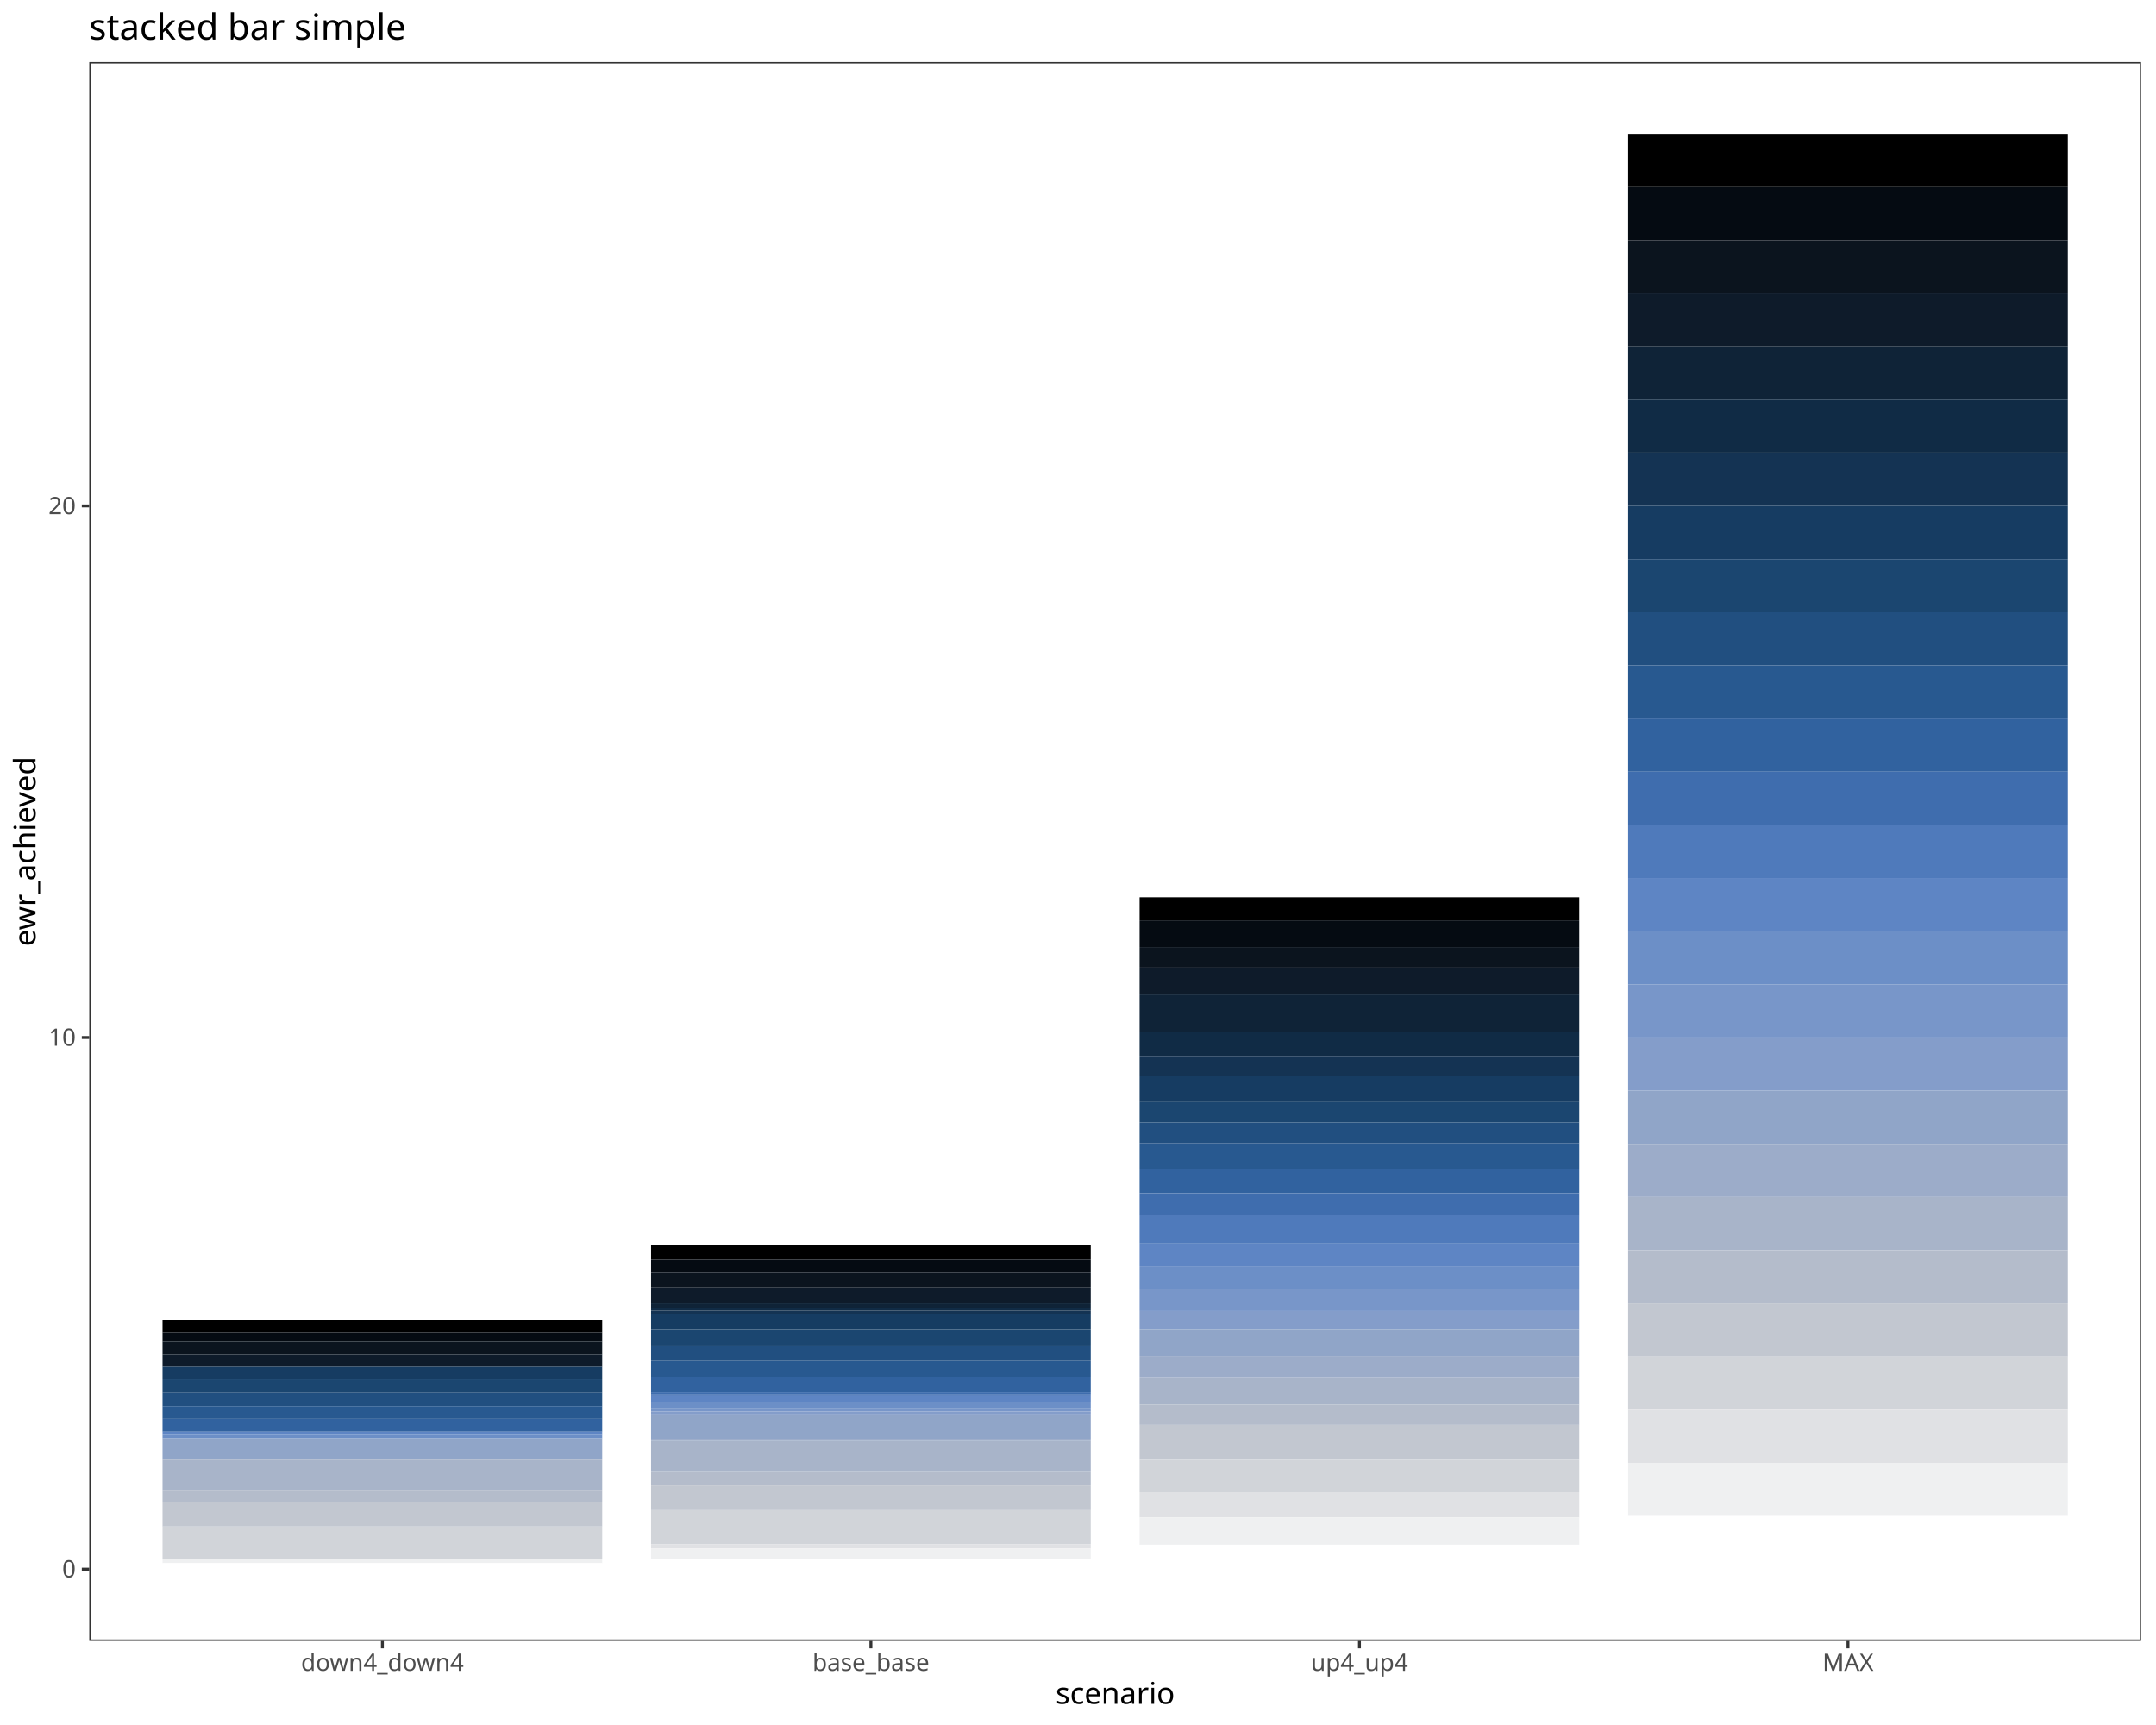
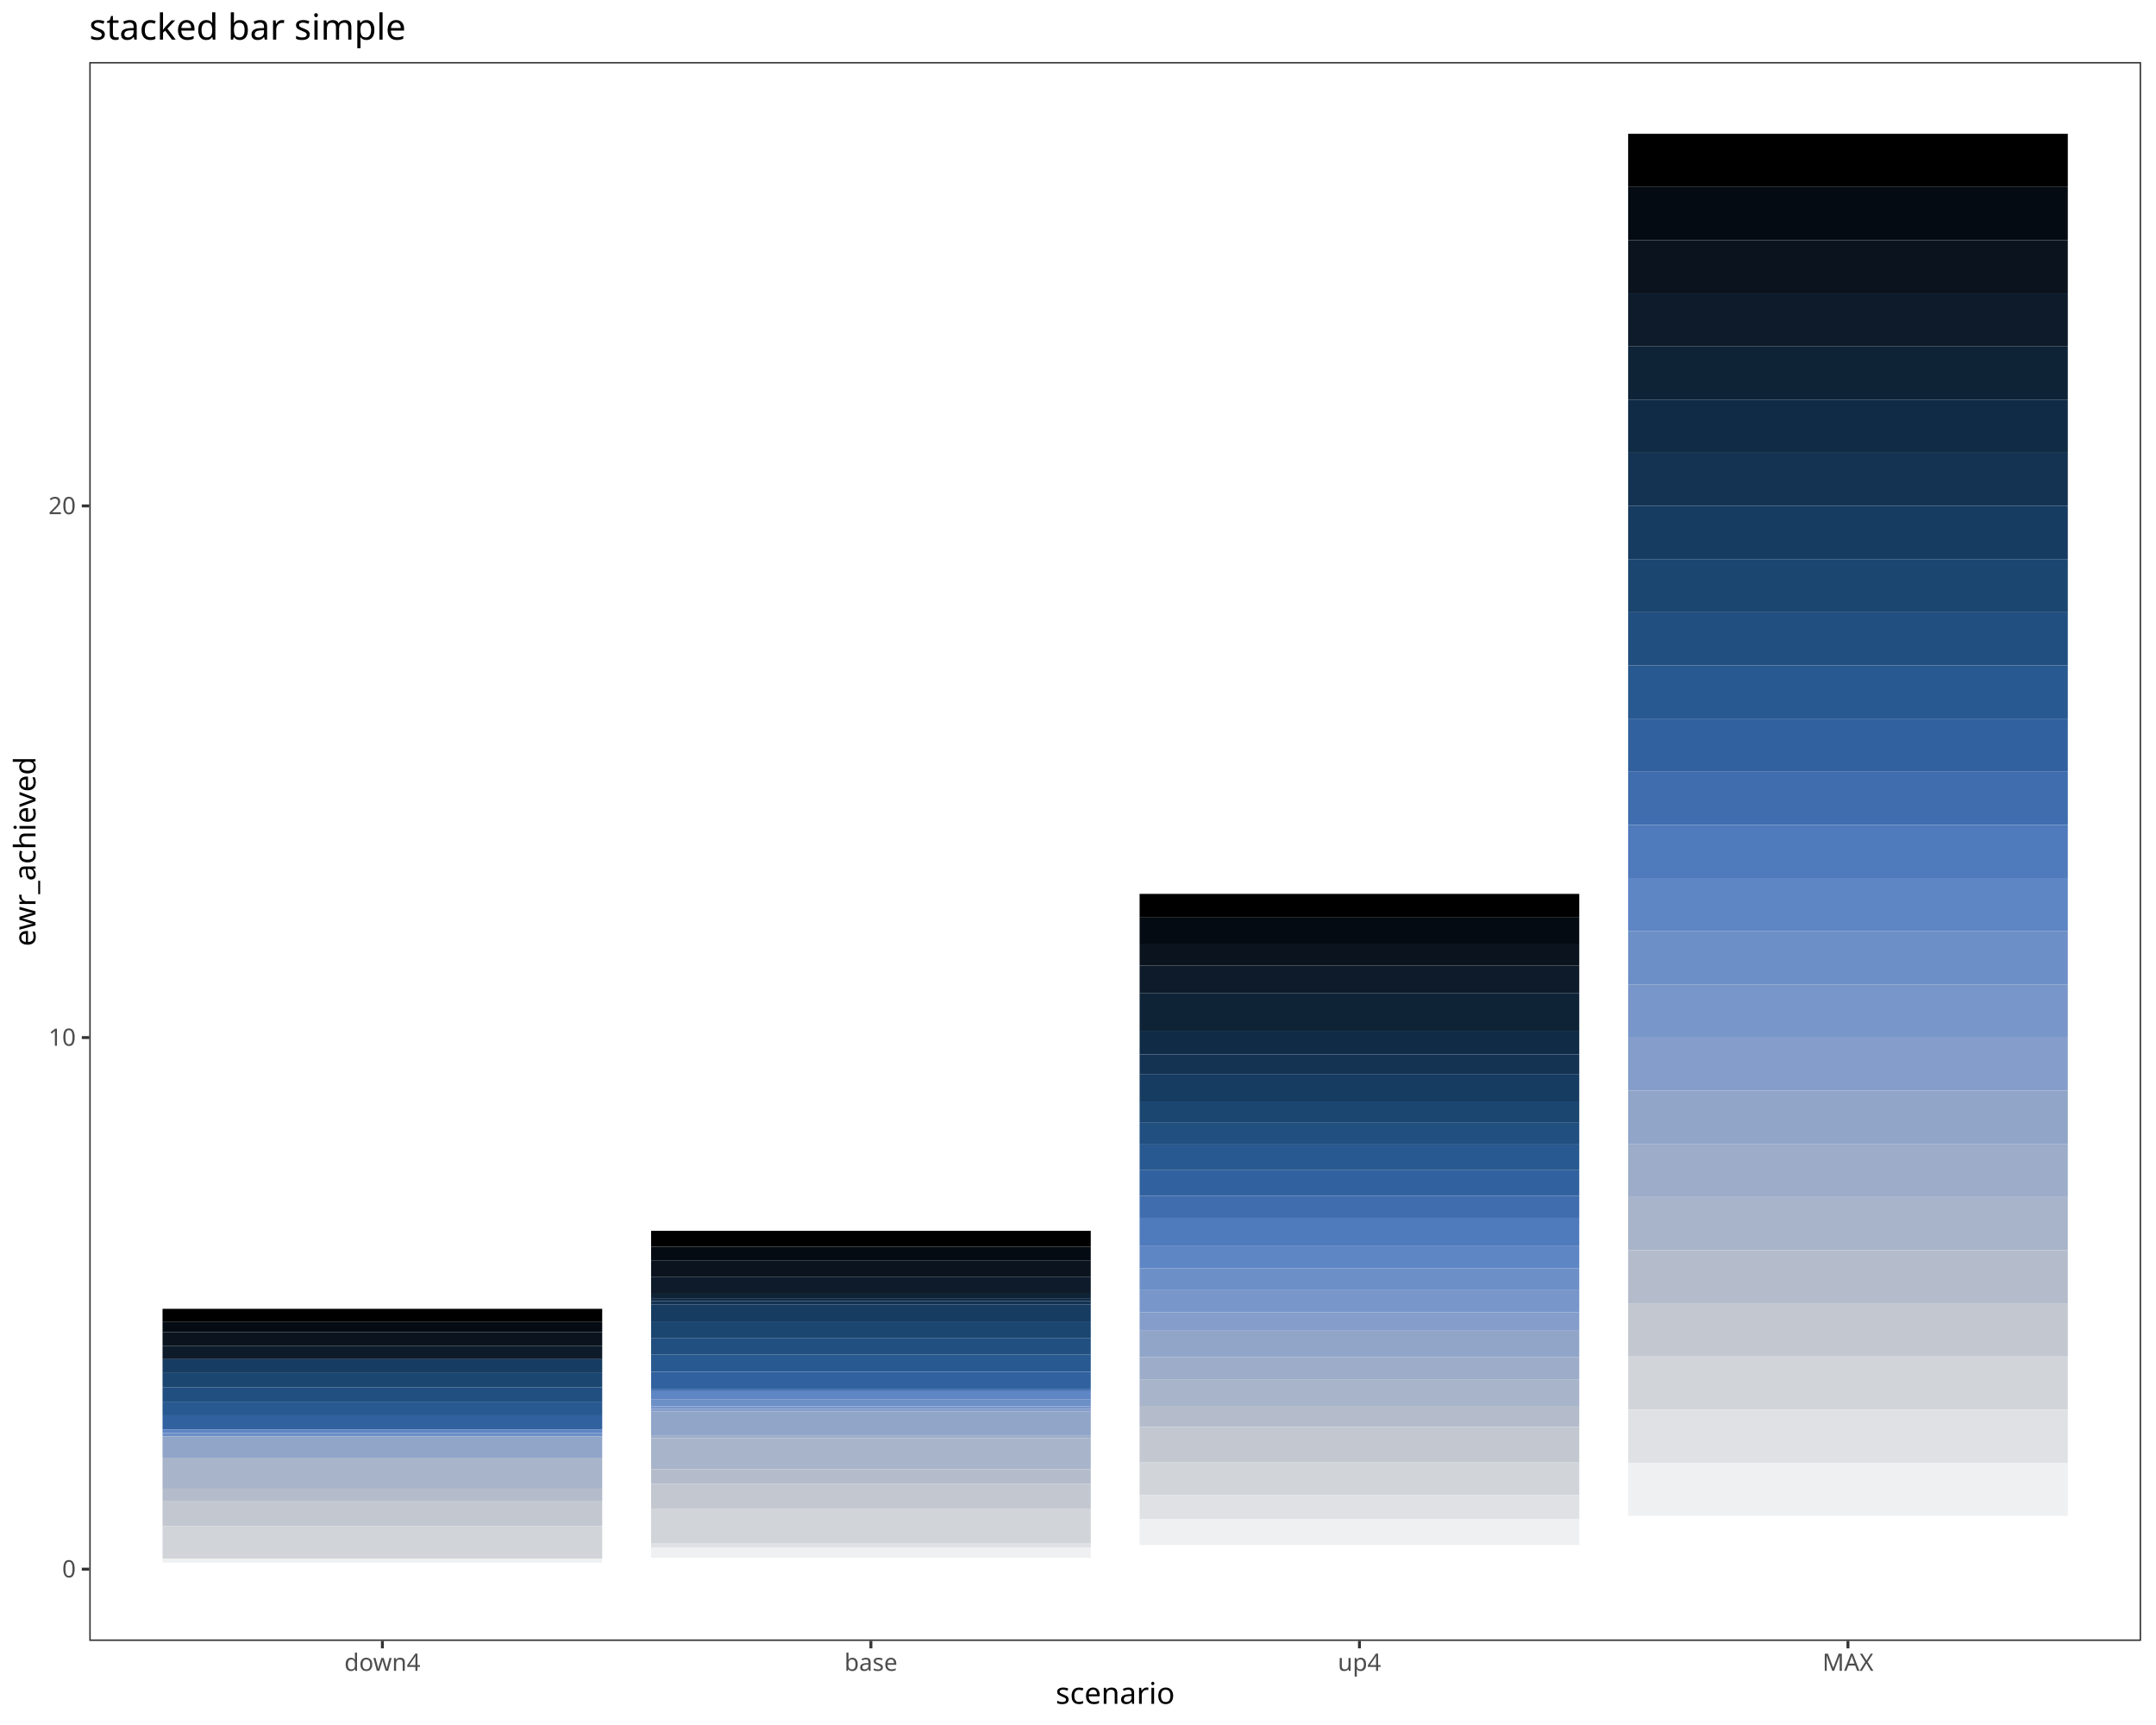
<svg xmlns="http://www.w3.org/2000/svg" class="svglite" data-engine-version="2.0" width="720.00pt" height="576.00pt" viewBox="0 0 720.00 576.00">
  <defs>
    <style type="text/css">
    .svglite line, .svglite polyline, .svglite polygon, .svglite path, .svglite rect, .svglite circle {
      fill: none;
      stroke: #000000;
      stroke-linecap: round;
      stroke-linejoin: round;
      stroke-miterlimit: 10.00;
    }
  </style>
  </defs>
  <rect width="100%" height="100%" style="stroke: none; fill: #FFFFFF;" />
  <defs>
    <clipPath id="cpMC4wMHw3MjAuMDB8MC4wMHw1NzYuMDA=">
      <rect x="0.00" y="0.00" width="720.00" height="576.00" />
    </clipPath>
  </defs>
  <g clip-path="url(#cpMC4wMHw3MjAuMDB8MC4wMHw1NzYuMDA=)">
-     <rect x="0" y="0.00" width="720.00" height="576.00" style="stroke-width: 0.97; stroke: #FFFFFF; fill: #FFFFFF;" />
+     <rect x="0.00" y="0.00" width="720.00" height="576.00" style="stroke-width: 0.97; stroke: #FFFFFF; fill: #FFFFFF;" />
  </g>
  <defs>
    <clipPath id="cpMjkuODF8NzE1LjAyfDIwLjcxfDU0Ny45Mg==">
      <rect x="29.81" y="20.71" width="685.21" height="527.21" />
    </clipPath>
  </defs>
  <g clip-path="url(#cpMjkuODF8NzE1LjAyfDIwLjcxfDU0Ny45Mg==)">
    <rect x="29.81" y="20.71" width="685.21" height="527.21" style="stroke-width: 0.97; stroke: none; fill: #FFFFFF;" />
    <rect x="543.72" y="44.68" width="146.83" height="17.75" style="stroke-width: 1.07; stroke: none; stroke-linecap: butt; stroke-linejoin: miter; fill: #000000;" />
    <rect x="543.72" y="62.43" width="146.83" height="17.75" style="stroke-width: 1.07; stroke: none; stroke-linecap: butt; stroke-linejoin: miter; fill: #050B12;" />
    <rect x="543.72" y="80.18" width="146.83" height="17.75" style="stroke-width: 1.07; stroke: none; stroke-linecap: butt; stroke-linejoin: miter; fill: #0B141E;" />
    <rect x="543.72" y="97.93" width="146.83" height="17.75" style="stroke-width: 1.07; stroke: none; stroke-linecap: butt; stroke-linejoin: miter; fill: #0E1B2A;" />
    <rect x="543.72" y="115.68" width="146.83" height="17.75" style="stroke-width: 1.07; stroke: none; stroke-linecap: butt; stroke-linejoin: miter; fill: #0F2337;" />
    <rect x="543.72" y="133.43" width="146.83" height="17.75" style="stroke-width: 1.07; stroke: none; stroke-linecap: butt; stroke-linejoin: miter; fill: #102B45;" />
    <rect x="543.72" y="151.18" width="146.83" height="17.75" style="stroke-width: 1.07; stroke: none; stroke-linecap: butt; stroke-linejoin: miter; fill: #143353;" />
    <rect x="543.72" y="168.93" width="146.83" height="17.75" style="stroke-width: 1.07; stroke: none; stroke-linecap: butt; stroke-linejoin: miter; fill: #163C62;" />
    <rect x="543.72" y="186.69" width="146.83" height="17.75" style="stroke-width: 1.07; stroke: none; stroke-linecap: butt; stroke-linejoin: miter; fill: #1B4670;" />
    <rect x="543.72" y="204.44" width="146.83" height="17.75" style="stroke-width: 1.07; stroke: none; stroke-linecap: butt; stroke-linejoin: miter; fill: #214F80;" />
    <rect x="543.72" y="222.19" width="146.83" height="17.75" style="stroke-width: 1.07; stroke: none; stroke-linecap: butt; stroke-linejoin: miter; fill: #285990;" />
    <rect x="543.72" y="239.94" width="146.83" height="17.75" style="stroke-width: 1.07; stroke: none; stroke-linecap: butt; stroke-linejoin: miter; fill: #31629F;" />
    <rect x="543.72" y="257.69" width="146.83" height="17.75" style="stroke-width: 1.07; stroke: none; stroke-linecap: butt; stroke-linejoin: miter; fill: #3F6DAE;" />
    <rect x="543.72" y="275.44" width="146.83" height="17.75" style="stroke-width: 1.07; stroke: none; stroke-linecap: butt; stroke-linejoin: miter; fill: #4F7ABB;" />
    <rect x="543.72" y="293.19" width="146.83" height="17.75" style="stroke-width: 1.07; stroke: none; stroke-linecap: butt; stroke-linejoin: miter; fill: #5E85C4;" />
    <rect x="543.72" y="310.94" width="146.83" height="17.75" style="stroke-width: 1.07; stroke: none; stroke-linecap: butt; stroke-linejoin: miter; fill: #6C8FC7;" />
    <rect x="543.72" y="328.69" width="146.83" height="17.75" style="stroke-width: 1.07; stroke: none; stroke-linecap: butt; stroke-linejoin: miter; fill: #7896C9;" />
    <rect x="543.72" y="346.45" width="146.83" height="17.75" style="stroke-width: 1.07; stroke: none; stroke-linecap: butt; stroke-linejoin: miter; fill: #849DCA;" />
    <rect x="543.72" y="364.20" width="146.83" height="17.75" style="stroke-width: 1.07; stroke: none; stroke-linecap: butt; stroke-linejoin: miter; fill: #90A5C8;" />
    <rect x="543.72" y="381.95" width="146.83" height="17.75" style="stroke-width: 1.07; stroke: none; stroke-linecap: butt; stroke-linejoin: miter; fill: #9CACC9;" />
    <rect x="543.72" y="399.70" width="146.83" height="17.75" style="stroke-width: 1.07; stroke: none; stroke-linecap: butt; stroke-linejoin: miter; fill: #A8B4C9;" />
    <rect x="543.72" y="417.45" width="146.83" height="17.75" style="stroke-width: 1.07; stroke: none; stroke-linecap: butt; stroke-linejoin: miter; fill: #B4BCCB;" />
    <rect x="543.72" y="435.20" width="146.83" height="17.75" style="stroke-width: 1.07; stroke: none; stroke-linecap: butt; stroke-linejoin: miter; fill: #C2C7D0;" />
    <rect x="543.72" y="452.95" width="146.83" height="17.75" style="stroke-width: 1.07; stroke: none; stroke-linecap: butt; stroke-linejoin: miter; fill: #D1D4D9;" />
    <rect x="543.72" y="470.70" width="146.83" height="17.75" style="stroke-width: 1.07; stroke: none; stroke-linecap: butt; stroke-linejoin: miter; fill: #E0E1E4;" />
    <rect x="543.72" y="488.45" width="146.83" height="17.75" style="stroke-width: 1.07; stroke: none; stroke-linecap: butt; stroke-linejoin: miter; fill: #EFF0F1;" />
    <rect x="543.72" y="506.21" width="146.83" height="17.75" style="stroke-width: 1.07; stroke: none; stroke-linecap: butt; stroke-linejoin: miter; fill: #FFFFFF;" />
-     <rect x="217.43" y="415.64" width="146.83" height="4.96" style="stroke-width: 1.07; stroke: none; stroke-linecap: butt; stroke-linejoin: miter; fill: #000000;" />
-     <rect x="217.43" y="420.60" width="146.83" height="4.31" style="stroke-width: 1.07; stroke: none; stroke-linecap: butt; stroke-linejoin: miter; fill: #050B12;" />
-     <rect x="217.43" y="424.91" width="146.83" height="4.99" style="stroke-width: 1.07; stroke: none; stroke-linecap: butt; stroke-linejoin: miter; fill: #0B141E;" />
-     <rect x="217.43" y="429.90" width="146.83" height="5.28" style="stroke-width: 1.07; stroke: none; stroke-linecap: butt; stroke-linejoin: miter; fill: #0E1B2A;" />
-     <rect x="217.43" y="435.18" width="146.83" height="1.49" style="stroke-width: 1.07; stroke: none; stroke-linecap: butt; stroke-linejoin: miter; fill: #0F2337;" />
-     <rect x="217.43" y="436.66" width="146.83" height="0.99" style="stroke-width: 1.07; stroke: none; stroke-linecap: butt; stroke-linejoin: miter; fill: #102B45;" />
-     <rect x="217.43" y="437.65" width="146.83" height="1.18" style="stroke-width: 1.07; stroke: none; stroke-linecap: butt; stroke-linejoin: miter; fill: #143353;" />
-     <rect x="217.43" y="438.84" width="146.83" height="5.12" style="stroke-width: 1.07; stroke: none; stroke-linecap: butt; stroke-linejoin: miter; fill: #163C62;" />
-     <rect x="217.43" y="443.96" width="146.83" height="5.31" style="stroke-width: 1.07; stroke: none; stroke-linecap: butt; stroke-linejoin: miter; fill: #1B4670;" />
-     <rect x="217.43" y="449.27" width="146.83" height="5.10" style="stroke-width: 1.07; stroke: none; stroke-linecap: butt; stroke-linejoin: miter; fill: #214F80;" />
-     <rect x="217.43" y="454.37" width="146.83" height="5.31" style="stroke-width: 1.07; stroke: none; stroke-linecap: butt; stroke-linejoin: miter; fill: #285990;" />
-     <rect x="217.43" y="459.68" width="146.83" height="5.18" style="stroke-width: 1.07; stroke: none; stroke-linecap: butt; stroke-linejoin: miter; fill: #31629F;" />
-     <rect x="217.43" y="464.86" width="146.83" height="0.78" style="stroke-width: 1.07; stroke: none; stroke-linecap: butt; stroke-linejoin: miter; fill: #3F6DAE;" />
-     <rect x="217.43" y="465.63" width="146.83" height="0.33" style="stroke-width: 1.07; stroke: none; stroke-linecap: butt; stroke-linejoin: miter; fill: #4F7ABB;" />
-     <rect x="217.43" y="465.97" width="146.83" height="2.28" style="stroke-width: 1.07; stroke: none; stroke-linecap: butt; stroke-linejoin: miter; fill: #5E85C4;" />
-     <rect x="217.43" y="468.25" width="146.83" height="2.28" style="stroke-width: 1.07; stroke: none; stroke-linecap: butt; stroke-linejoin: miter; fill: #6C8FC7;" />
-     <rect x="217.43" y="470.53" width="146.83" height="0.78" style="stroke-width: 1.07; stroke: none; stroke-linecap: butt; stroke-linejoin: miter; fill: #7896C9;" />
-     <rect x="217.43" y="471.30" width="146.83" height="0.98" style="stroke-width: 1.07; stroke: none; stroke-linecap: butt; stroke-linejoin: miter; fill: #849DCA;" />
-     <rect x="217.43" y="472.28" width="146.83" height="8.11" style="stroke-width: 1.07; stroke: none; stroke-linecap: butt; stroke-linejoin: miter; fill: #90A5C8;" />
-     <rect x="217.43" y="480.39" width="146.83" height="0.78" style="stroke-width: 1.07; stroke: none; stroke-linecap: butt; stroke-linejoin: miter; fill: #9CACC9;" />
-     <rect x="217.43" y="481.17" width="146.83" height="10.35" style="stroke-width: 1.07; stroke: none; stroke-linecap: butt; stroke-linejoin: miter; fill: #A8B4C9;" />
-     <rect x="217.43" y="491.52" width="146.83" height="4.45" style="stroke-width: 1.07; stroke: none; stroke-linecap: butt; stroke-linejoin: miter; fill: #B4BCCB;" />
-     <rect x="217.43" y="495.97" width="146.83" height="8.28" style="stroke-width: 1.07; stroke: none; stroke-linecap: butt; stroke-linejoin: miter; fill: #C2C7D0;" />
-     <rect x="217.43" y="504.24" width="146.83" height="11.34" style="stroke-width: 1.07; stroke: none; stroke-linecap: butt; stroke-linejoin: miter; fill: #D1D4D9;" />
-     <rect x="217.43" y="515.58" width="146.83" height="1.50" style="stroke-width: 1.07; stroke: none; stroke-linecap: butt; stroke-linejoin: miter; fill: #E0E1E4;" />
-     <rect x="217.43" y="517.08" width="146.83" height="3.39" style="stroke-width: 1.07; stroke: none; stroke-linecap: butt; stroke-linejoin: miter; fill: #EFF0F1;" />
-     <rect x="217.43" y="520.47" width="146.83" height="3.48" style="stroke-width: 1.07; stroke: none; stroke-linecap: butt; stroke-linejoin: miter; fill: #FFFFFF;" />
-     <rect x="54.28" y="440.84" width="146.83" height="3.98" style="stroke-width: 1.07; stroke: none; stroke-linecap: butt; stroke-linejoin: miter; fill: #000000;" />
-     <rect x="54.28" y="444.82" width="146.83" height="3.14" style="stroke-width: 1.07; stroke: none; stroke-linecap: butt; stroke-linejoin: miter; fill: #050B12;" />
-     <rect x="54.28" y="447.96" width="146.83" height="4.33" style="stroke-width: 1.07; stroke: none; stroke-linecap: butt; stroke-linejoin: miter; fill: #0B141E;" />
-     <rect x="54.28" y="452.29" width="146.83" height="4.07" style="stroke-width: 1.07; stroke: none; stroke-linecap: butt; stroke-linejoin: miter; fill: #0E1B2A;" />
-     <rect x="54.28" y="456.36" width="146.83" height="0.00" style="stroke-width: 1.07; stroke: none; stroke-linecap: butt; stroke-linejoin: miter; fill: #0F2337;" />
-     <rect x="54.28" y="456.36" width="146.83" height="0.00" style="stroke-width: 1.07; stroke: none; stroke-linecap: butt; stroke-linejoin: miter; fill: #102B45;" />
-     <rect x="54.28" y="456.36" width="146.83" height="0.00" style="stroke-width: 1.07; stroke: none; stroke-linecap: butt; stroke-linejoin: miter; fill: #143353;" />
-     <rect x="54.28" y="456.36" width="146.83" height="4.16" style="stroke-width: 1.07; stroke: none; stroke-linecap: butt; stroke-linejoin: miter; fill: #163C62;" />
-     <rect x="54.28" y="460.52" width="146.83" height="4.52" style="stroke-width: 1.07; stroke: none; stroke-linecap: butt; stroke-linejoin: miter; fill: #1B4670;" />
-     <rect x="54.28" y="465.04" width="146.83" height="4.48" style="stroke-width: 1.07; stroke: none; stroke-linecap: butt; stroke-linejoin: miter; fill: #214F80;" />
-     <rect x="54.28" y="469.51" width="146.83" height="4.21" style="stroke-width: 1.07; stroke: none; stroke-linecap: butt; stroke-linejoin: miter; fill: #285990;" />
-     <rect x="54.28" y="473.72" width="146.83" height="4.29" style="stroke-width: 1.07; stroke: none; stroke-linecap: butt; stroke-linejoin: miter; fill: #31629F;" />
-     <rect x="54.28" y="478.01" width="146.83" height="0.00" style="stroke-width: 1.07; stroke: none; stroke-linecap: butt; stroke-linejoin: miter; fill: #3F6DAE;" />
-     <rect x="54.28" y="478.01" width="146.83" height="0.00" style="stroke-width: 1.07; stroke: none; stroke-linecap: butt; stroke-linejoin: miter; fill: #4F7ABB;" />
-     <rect x="54.28" y="478.01" width="146.83" height="1.13" style="stroke-width: 1.07; stroke: none; stroke-linecap: butt; stroke-linejoin: miter; fill: #5E85C4;" />
-     <rect x="54.28" y="479.14" width="146.83" height="1.13" style="stroke-width: 1.07; stroke: none; stroke-linecap: butt; stroke-linejoin: miter; fill: #6C8FC7;" />
-     <rect x="54.28" y="480.27" width="146.83" height="0.00" style="stroke-width: 1.07; stroke: none; stroke-linecap: butt; stroke-linejoin: miter; fill: #7896C9;" />
-     <rect x="54.28" y="480.27" width="146.83" height="0.00" style="stroke-width: 1.07; stroke: none; stroke-linecap: butt; stroke-linejoin: miter; fill: #849DCA;" />
-     <rect x="54.28" y="480.27" width="146.83" height="7.09" style="stroke-width: 1.07; stroke: none; stroke-linecap: butt; stroke-linejoin: miter; fill: #90A5C8;" />
-     <rect x="54.28" y="487.36" width="146.83" height="0.00" style="stroke-width: 1.07; stroke: none; stroke-linecap: butt; stroke-linejoin: miter; fill: #9CACC9;" />
-     <rect x="54.28" y="487.36" width="146.83" height="10.35" style="stroke-width: 1.07; stroke: none; stroke-linecap: butt; stroke-linejoin: miter; fill: #A8B4C9;" />
-     <rect x="54.28" y="497.71" width="146.83" height="3.70" style="stroke-width: 1.07; stroke: none; stroke-linecap: butt; stroke-linejoin: miter; fill: #B4BCCB;" />
-     <rect x="54.28" y="501.42" width="146.83" height="8.28" style="stroke-width: 1.07; stroke: none; stroke-linecap: butt; stroke-linejoin: miter; fill: #C2C7D0;" />
-     <rect x="54.28" y="509.69" width="146.83" height="10.84" style="stroke-width: 1.07; stroke: none; stroke-linecap: butt; stroke-linejoin: miter; fill: #D1D4D9;" />
-     <rect x="54.28" y="520.54" width="146.83" height="0.00" style="stroke-width: 1.07; stroke: none; stroke-linecap: butt; stroke-linejoin: miter; fill: #E0E1E4;" />
-     <rect x="54.28" y="520.54" width="146.83" height="1.43" style="stroke-width: 1.07; stroke: none; stroke-linecap: butt; stroke-linejoin: miter; fill: #EFF0F1;" />
-     <rect x="54.28" y="521.97" width="146.83" height="1.99" style="stroke-width: 1.07; stroke: none; stroke-linecap: butt; stroke-linejoin: miter; fill: #FFFFFF;" />
-     <rect x="380.57" y="299.62" width="146.83" height="7.72" style="stroke-width: 1.07; stroke: none; stroke-linecap: butt; stroke-linejoin: miter; fill: #000000;" />
-     <rect x="380.57" y="307.34" width="146.83" height="8.92" style="stroke-width: 1.07; stroke: none; stroke-linecap: butt; stroke-linejoin: miter; fill: #050B12;" />
-     <rect x="380.57" y="316.25" width="146.83" height="6.86" style="stroke-width: 1.07; stroke: none; stroke-linecap: butt; stroke-linejoin: miter; fill: #0B141E;" />
-     <rect x="380.57" y="323.11" width="146.83" height="8.98" style="stroke-width: 1.07; stroke: none; stroke-linecap: butt; stroke-linejoin: miter; fill: #0E1B2A;" />
-     <rect x="380.57" y="332.09" width="146.83" height="12.59" style="stroke-width: 1.07; stroke: none; stroke-linecap: butt; stroke-linejoin: miter; fill: #0F2337;" />
-     <rect x="380.57" y="344.69" width="146.83" height="7.90" style="stroke-width: 1.07; stroke: none; stroke-linecap: butt; stroke-linejoin: miter; fill: #102B45;" />
-     <rect x="380.57" y="352.59" width="146.83" height="6.71" style="stroke-width: 1.07; stroke: none; stroke-linecap: butt; stroke-linejoin: miter; fill: #143353;" />
-     <rect x="380.57" y="359.30" width="146.83" height="8.71" style="stroke-width: 1.07; stroke: none; stroke-linecap: butt; stroke-linejoin: miter; fill: #163C62;" />
-     <rect x="380.57" y="368.00" width="146.83" height="6.85" style="stroke-width: 1.07; stroke: none; stroke-linecap: butt; stroke-linejoin: miter; fill: #1B4670;" />
-     <rect x="380.57" y="374.85" width="146.83" height="6.94" style="stroke-width: 1.07; stroke: none; stroke-linecap: butt; stroke-linejoin: miter; fill: #214F80;" />
-     <rect x="380.57" y="381.79" width="146.83" height="8.45" style="stroke-width: 1.07; stroke: none; stroke-linecap: butt; stroke-linejoin: miter; fill: #285990;" />
-     <rect x="380.57" y="390.24" width="146.83" height="8.19" style="stroke-width: 1.07; stroke: none; stroke-linecap: butt; stroke-linejoin: miter; fill: #31629F;" />
-     <rect x="380.57" y="398.43" width="146.83" height="7.37" style="stroke-width: 1.07; stroke: none; stroke-linecap: butt; stroke-linejoin: miter; fill: #3F6DAE;" />
-     <rect x="380.57" y="405.79" width="146.83" height="9.45" style="stroke-width: 1.07; stroke: none; stroke-linecap: butt; stroke-linejoin: miter; fill: #4F7ABB;" />
-     <rect x="380.57" y="415.24" width="146.83" height="7.57" style="stroke-width: 1.07; stroke: none; stroke-linecap: butt; stroke-linejoin: miter; fill: #5E85C4;" />
-     <rect x="380.57" y="422.81" width="146.83" height="7.57" style="stroke-width: 1.07; stroke: none; stroke-linecap: butt; stroke-linejoin: miter; fill: #6C8FC7;" />
-     <rect x="380.57" y="430.37" width="146.83" height="7.37" style="stroke-width: 1.07; stroke: none; stroke-linecap: butt; stroke-linejoin: miter; fill: #7896C9;" />
-     <rect x="380.57" y="437.74" width="146.83" height="6.16" style="stroke-width: 1.07; stroke: none; stroke-linecap: butt; stroke-linejoin: miter; fill: #849DCA;" />
-     <rect x="380.57" y="443.90" width="146.83" height="8.86" style="stroke-width: 1.07; stroke: none; stroke-linecap: butt; stroke-linejoin: miter; fill: #90A5C8;" />
-     <rect x="380.57" y="452.76" width="146.83" height="7.37" style="stroke-width: 1.07; stroke: none; stroke-linecap: butt; stroke-linejoin: miter; fill: #9CACC9;" />
-     <rect x="380.57" y="460.13" width="146.83" height="8.88" style="stroke-width: 1.07; stroke: none; stroke-linecap: butt; stroke-linejoin: miter; fill: #A8B4C9;" />
-     <rect x="380.57" y="469.00" width="146.83" height="6.74" style="stroke-width: 1.07; stroke: none; stroke-linecap: butt; stroke-linejoin: miter; fill: #B4BCCB;" />
-     <rect x="380.57" y="475.74" width="146.83" height="11.66" style="stroke-width: 1.07; stroke: none; stroke-linecap: butt; stroke-linejoin: miter; fill: #C2C7D0;" />
-     <rect x="380.57" y="487.40" width="146.83" height="10.84" style="stroke-width: 1.07; stroke: none; stroke-linecap: butt; stroke-linejoin: miter; fill: #D1D4D9;" />
-     <rect x="380.57" y="498.24" width="146.83" height="8.46" style="stroke-width: 1.07; stroke: none; stroke-linecap: butt; stroke-linejoin: miter; fill: #E0E1E4;" />
-     <rect x="380.57" y="506.70" width="146.83" height="9.09" style="stroke-width: 1.07; stroke: none; stroke-linecap: butt; stroke-linejoin: miter; fill: #EFF0F1;" />
-     <rect x="380.57" y="515.79" width="146.83" height="8.17" style="stroke-width: 1.07; stroke: none; stroke-linecap: butt; stroke-linejoin: miter; fill: #FFFFFF;" />
+     <rect x="217.43" y="410.98" width="146.83" height="5.30" style="stroke-width: 1.07; stroke: none; stroke-linecap: butt; stroke-linejoin: miter; fill: #000000;" />
+     <rect x="217.43" y="416.28" width="146.83" height="4.70" style="stroke-width: 1.07; stroke: none; stroke-linecap: butt; stroke-linejoin: miter; fill: #050B12;" />
+     <rect x="217.43" y="420.98" width="146.83" height="5.34" style="stroke-width: 1.07; stroke: none; stroke-linecap: butt; stroke-linejoin: miter; fill: #0B141E;" />
+     <rect x="217.43" y="426.32" width="146.83" height="5.67" style="stroke-width: 1.07; stroke: none; stroke-linecap: butt; stroke-linejoin: miter; fill: #0E1B2A;" />
+     <rect x="217.43" y="431.99" width="146.83" height="1.49" style="stroke-width: 1.07; stroke: none; stroke-linecap: butt; stroke-linejoin: miter; fill: #0F2337;" />
+     <rect x="217.43" y="433.48" width="146.83" height="0.99" style="stroke-width: 1.07; stroke: none; stroke-linecap: butt; stroke-linejoin: miter; fill: #102B45;" />
+     <rect x="217.43" y="434.47" width="146.83" height="1.18" style="stroke-width: 1.07; stroke: none; stroke-linecap: butt; stroke-linejoin: miter; fill: #143353;" />
+     <rect x="217.43" y="435.65" width="146.83" height="5.58" style="stroke-width: 1.07; stroke: none; stroke-linecap: butt; stroke-linejoin: miter; fill: #163C62;" />
+     <rect x="217.43" y="441.23" width="146.83" height="5.67" style="stroke-width: 1.07; stroke: none; stroke-linecap: butt; stroke-linejoin: miter; fill: #1B4670;" />
+     <rect x="217.43" y="446.90" width="146.83" height="5.45" style="stroke-width: 1.07; stroke: none; stroke-linecap: butt; stroke-linejoin: miter; fill: #214F80;" />
+     <rect x="217.43" y="452.35" width="146.83" height="5.69" style="stroke-width: 1.07; stroke: none; stroke-linecap: butt; stroke-linejoin: miter; fill: #285990;" />
+     <rect x="217.43" y="458.05" width="146.83" height="5.66" style="stroke-width: 1.07; stroke: none; stroke-linecap: butt; stroke-linejoin: miter; fill: #31629F;" />
+     <rect x="217.43" y="463.71" width="146.83" height="0.78" style="stroke-width: 1.07; stroke: none; stroke-linecap: butt; stroke-linejoin: miter; fill: #3F6DAE;" />
+     <rect x="217.43" y="464.48" width="146.83" height="0.33" style="stroke-width: 1.07; stroke: none; stroke-linecap: butt; stroke-linejoin: miter; fill: #4F7ABB;" />
+     <rect x="217.43" y="464.82" width="146.83" height="2.39" style="stroke-width: 1.07; stroke: none; stroke-linecap: butt; stroke-linejoin: miter; fill: #5E85C4;" />
+     <rect x="217.43" y="467.20" width="146.83" height="2.39" style="stroke-width: 1.07; stroke: none; stroke-linecap: butt; stroke-linejoin: miter; fill: #6C8FC7;" />
+     <rect x="217.43" y="469.59" width="146.83" height="0.78" style="stroke-width: 1.07; stroke: none; stroke-linecap: butt; stroke-linejoin: miter; fill: #7896C9;" />
+     <rect x="217.43" y="470.37" width="146.83" height="0.98" style="stroke-width: 1.07; stroke: none; stroke-linecap: butt; stroke-linejoin: miter; fill: #849DCA;" />
+     <rect x="217.43" y="471.35" width="146.83" height="8.11" style="stroke-width: 1.07; stroke: none; stroke-linecap: butt; stroke-linejoin: miter; fill: #90A5C8;" />
+     <rect x="217.43" y="479.45" width="146.83" height="0.78" style="stroke-width: 1.07; stroke: none; stroke-linecap: butt; stroke-linejoin: miter; fill: #9CACC9;" />
+     <rect x="217.43" y="480.23" width="146.83" height="10.35" style="stroke-width: 1.07; stroke: none; stroke-linecap: butt; stroke-linejoin: miter; fill: #A8B4C9;" />
+     <rect x="217.43" y="490.58" width="146.83" height="4.89" style="stroke-width: 1.07; stroke: none; stroke-linecap: butt; stroke-linejoin: miter; fill: #B4BCCB;" />
+     <rect x="217.43" y="495.47" width="146.83" height="8.43" style="stroke-width: 1.07; stroke: none; stroke-linecap: butt; stroke-linejoin: miter; fill: #C2C7D0;" />
+     <rect x="217.43" y="503.90" width="146.83" height="11.34" style="stroke-width: 1.07; stroke: none; stroke-linecap: butt; stroke-linejoin: miter; fill: #D1D4D9;" />
+     <rect x="217.43" y="515.24" width="146.83" height="1.57" style="stroke-width: 1.07; stroke: none; stroke-linecap: butt; stroke-linejoin: miter; fill: #E0E1E4;" />
+     <rect x="217.43" y="516.81" width="146.83" height="3.43" style="stroke-width: 1.07; stroke: none; stroke-linecap: butt; stroke-linejoin: miter; fill: #EFF0F1;" />
+     <rect x="217.43" y="520.24" width="146.83" height="3.72" style="stroke-width: 1.07; stroke: none; stroke-linecap: butt; stroke-linejoin: miter; fill: #FFFFFF;" />
+     <rect x="54.28" y="437.03" width="146.83" height="4.25" style="stroke-width: 1.07; stroke: none; stroke-linecap: butt; stroke-linejoin: miter; fill: #000000;" />
+     <rect x="54.28" y="441.28" width="146.83" height="3.50" style="stroke-width: 1.07; stroke: none; stroke-linecap: butt; stroke-linejoin: miter; fill: #050B12;" />
+     <rect x="54.28" y="444.78" width="146.83" height="4.60" style="stroke-width: 1.07; stroke: none; stroke-linecap: butt; stroke-linejoin: miter; fill: #0B141E;" />
+     <rect x="54.28" y="449.38" width="146.83" height="4.45" style="stroke-width: 1.07; stroke: none; stroke-linecap: butt; stroke-linejoin: miter; fill: #0E1B2A;" />
+     <rect x="54.28" y="453.83" width="146.83" height="0.00" style="stroke-width: 1.07; stroke: none; stroke-linecap: butt; stroke-linejoin: miter; fill: #0F2337;" />
+     <rect x="54.28" y="453.83" width="146.83" height="0.00" style="stroke-width: 1.07; stroke: none; stroke-linecap: butt; stroke-linejoin: miter; fill: #102B45;" />
+     <rect x="54.28" y="453.83" width="146.83" height="0.00" style="stroke-width: 1.07; stroke: none; stroke-linecap: butt; stroke-linejoin: miter; fill: #143353;" />
+     <rect x="54.28" y="453.83" width="146.83" height="4.63" style="stroke-width: 1.07; stroke: none; stroke-linecap: butt; stroke-linejoin: miter; fill: #163C62;" />
+     <rect x="54.28" y="458.46" width="146.83" height="4.81" style="stroke-width: 1.07; stroke: none; stroke-linecap: butt; stroke-linejoin: miter; fill: #1B4670;" />
+     <rect x="54.28" y="463.27" width="146.83" height="4.76" style="stroke-width: 1.07; stroke: none; stroke-linecap: butt; stroke-linejoin: miter; fill: #214F80;" />
+     <rect x="54.28" y="468.03" width="146.83" height="4.57" style="stroke-width: 1.07; stroke: none; stroke-linecap: butt; stroke-linejoin: miter; fill: #285990;" />
+     <rect x="54.28" y="472.59" width="146.83" height="4.78" style="stroke-width: 1.07; stroke: none; stroke-linecap: butt; stroke-linejoin: miter; fill: #31629F;" />
+     <rect x="54.28" y="477.37" width="146.83" height="0.00" style="stroke-width: 1.07; stroke: none; stroke-linecap: butt; stroke-linejoin: miter; fill: #3F6DAE;" />
+     <rect x="54.28" y="477.37" width="146.83" height="0.00" style="stroke-width: 1.07; stroke: none; stroke-linecap: butt; stroke-linejoin: miter; fill: #4F7ABB;" />
+     <rect x="54.28" y="477.37" width="146.83" height="1.13" style="stroke-width: 1.07; stroke: none; stroke-linecap: butt; stroke-linejoin: miter; fill: #5E85C4;" />
+     <rect x="54.28" y="478.50" width="146.83" height="1.13" style="stroke-width: 1.07; stroke: none; stroke-linecap: butt; stroke-linejoin: miter; fill: #6C8FC7;" />
+     <rect x="54.28" y="479.63" width="146.83" height="0.00" style="stroke-width: 1.07; stroke: none; stroke-linecap: butt; stroke-linejoin: miter; fill: #7896C9;" />
+     <rect x="54.28" y="479.63" width="146.83" height="0.00" style="stroke-width: 1.07; stroke: none; stroke-linecap: butt; stroke-linejoin: miter; fill: #849DCA;" />
+     <rect x="54.28" y="479.63" width="146.83" height="7.09" style="stroke-width: 1.07; stroke: none; stroke-linecap: butt; stroke-linejoin: miter; fill: #90A5C8;" />
+     <rect x="54.28" y="486.72" width="146.83" height="0.00" style="stroke-width: 1.07; stroke: none; stroke-linecap: butt; stroke-linejoin: miter; fill: #9CACC9;" />
+     <rect x="54.28" y="486.72" width="146.83" height="10.35" style="stroke-width: 1.07; stroke: none; stroke-linecap: butt; stroke-linejoin: miter; fill: #A8B4C9;" />
+     <rect x="54.28" y="497.08" width="146.83" height="4.06" style="stroke-width: 1.07; stroke: none; stroke-linecap: butt; stroke-linejoin: miter; fill: #B4BCCB;" />
+     <rect x="54.28" y="501.14" width="146.83" height="8.43" style="stroke-width: 1.07; stroke: none; stroke-linecap: butt; stroke-linejoin: miter; fill: #C2C7D0;" />
+     <rect x="54.28" y="509.57" width="146.83" height="10.84" style="stroke-width: 1.07; stroke: none; stroke-linecap: butt; stroke-linejoin: miter; fill: #D1D4D9;" />
+     <rect x="54.28" y="520.41" width="146.83" height="0.00" style="stroke-width: 1.07; stroke: none; stroke-linecap: butt; stroke-linejoin: miter; fill: #E0E1E4;" />
+     <rect x="54.28" y="520.41" width="146.83" height="1.43" style="stroke-width: 1.07; stroke: none; stroke-linecap: butt; stroke-linejoin: miter; fill: #EFF0F1;" />
+     <rect x="54.28" y="521.84" width="146.83" height="2.12" style="stroke-width: 1.07; stroke: none; stroke-linecap: butt; stroke-linejoin: miter; fill: #FFFFFF;" />
+     <rect x="380.57" y="298.48" width="146.83" height="7.89" style="stroke-width: 1.07; stroke: none; stroke-linecap: butt; stroke-linejoin: miter; fill: #000000;" />
+     <rect x="380.57" y="306.37" width="146.83" height="8.98" style="stroke-width: 1.07; stroke: none; stroke-linecap: butt; stroke-linejoin: miter; fill: #050B12;" />
+     <rect x="380.57" y="315.34" width="146.83" height="7.12" style="stroke-width: 1.07; stroke: none; stroke-linecap: butt; stroke-linejoin: miter; fill: #0B141E;" />
+     <rect x="380.57" y="322.47" width="146.83" height="9.11" style="stroke-width: 1.07; stroke: none; stroke-linecap: butt; stroke-linejoin: miter; fill: #0E1B2A;" />
+     <rect x="380.57" y="331.58" width="146.83" height="12.59" style="stroke-width: 1.07; stroke: none; stroke-linecap: butt; stroke-linejoin: miter; fill: #0F2337;" />
+     <rect x="380.57" y="344.17" width="146.83" height="7.90" style="stroke-width: 1.07; stroke: none; stroke-linecap: butt; stroke-linejoin: miter; fill: #102B45;" />
+     <rect x="380.57" y="352.07" width="146.83" height="6.71" style="stroke-width: 1.07; stroke: none; stroke-linecap: butt; stroke-linejoin: miter; fill: #143353;" />
+     <rect x="380.57" y="358.78" width="146.83" height="9.00" style="stroke-width: 1.07; stroke: none; stroke-linecap: butt; stroke-linejoin: miter; fill: #163C62;" />
+     <rect x="380.57" y="367.78" width="146.83" height="7.14" style="stroke-width: 1.07; stroke: none; stroke-linecap: butt; stroke-linejoin: miter; fill: #1B4670;" />
+     <rect x="380.57" y="374.92" width="146.83" height="7.22" style="stroke-width: 1.07; stroke: none; stroke-linecap: butt; stroke-linejoin: miter; fill: #214F80;" />
+     <rect x="380.57" y="382.14" width="146.83" height="8.61" style="stroke-width: 1.07; stroke: none; stroke-linecap: butt; stroke-linejoin: miter; fill: #285990;" />
+     <rect x="380.57" y="390.76" width="146.83" height="8.53" style="stroke-width: 1.07; stroke: none; stroke-linecap: butt; stroke-linejoin: miter; fill: #31629F;" />
+     <rect x="380.57" y="399.28" width="146.83" height="7.37" style="stroke-width: 1.07; stroke: none; stroke-linecap: butt; stroke-linejoin: miter; fill: #3F6DAE;" />
+     <rect x="380.57" y="406.65" width="146.83" height="9.45" style="stroke-width: 1.07; stroke: none; stroke-linecap: butt; stroke-linejoin: miter; fill: #4F7ABB;" />
+     <rect x="380.57" y="416.10" width="146.83" height="7.35" style="stroke-width: 1.07; stroke: none; stroke-linecap: butt; stroke-linejoin: miter; fill: #5E85C4;" />
+     <rect x="380.57" y="423.45" width="146.83" height="7.35" style="stroke-width: 1.07; stroke: none; stroke-linecap: butt; stroke-linejoin: miter; fill: #6C8FC7;" />
+     <rect x="380.57" y="430.81" width="146.83" height="7.37" style="stroke-width: 1.07; stroke: none; stroke-linecap: butt; stroke-linejoin: miter; fill: #7896C9;" />
+     <rect x="380.57" y="438.17" width="146.83" height="6.16" style="stroke-width: 1.07; stroke: none; stroke-linecap: butt; stroke-linejoin: miter; fill: #849DCA;" />
+     <rect x="380.57" y="444.33" width="146.83" height="8.86" style="stroke-width: 1.07; stroke: none; stroke-linecap: butt; stroke-linejoin: miter; fill: #90A5C8;" />
+     <rect x="380.57" y="453.19" width="146.83" height="7.37" style="stroke-width: 1.07; stroke: none; stroke-linecap: butt; stroke-linejoin: miter; fill: #9CACC9;" />
+     <rect x="380.57" y="460.56" width="146.83" height="8.88" style="stroke-width: 1.07; stroke: none; stroke-linecap: butt; stroke-linejoin: miter; fill: #A8B4C9;" />
+     <rect x="380.57" y="469.43" width="146.83" height="7.09" style="stroke-width: 1.07; stroke: none; stroke-linecap: butt; stroke-linejoin: miter; fill: #B4BCCB;" />
+     <rect x="380.57" y="476.53" width="146.83" height="11.81" style="stroke-width: 1.07; stroke: none; stroke-linecap: butt; stroke-linejoin: miter; fill: #C2C7D0;" />
+     <rect x="380.57" y="488.34" width="146.83" height="10.84" style="stroke-width: 1.07; stroke: none; stroke-linecap: butt; stroke-linejoin: miter; fill: #D1D4D9;" />
+     <rect x="380.57" y="499.18" width="146.83" height="8.10" style="stroke-width: 1.07; stroke: none; stroke-linecap: butt; stroke-linejoin: miter; fill: #E0E1E4;" />
+     <rect x="380.57" y="507.28" width="146.83" height="8.68" style="stroke-width: 1.07; stroke: none; stroke-linecap: butt; stroke-linejoin: miter; fill: #EFF0F1;" />
+     <rect x="380.57" y="515.96" width="146.83" height="8.00" style="stroke-width: 1.07; stroke: none; stroke-linecap: butt; stroke-linejoin: miter; fill: #FFFFFF;" />
    <rect x="29.81" y="20.71" width="685.21" height="527.21" style="stroke-width: 0.97; stroke: #333333;" />
  </g>
  <g clip-path="url(#cpMC4wMHw3MjAuMDB8MC4wMHw1NzYuMDA=)">
    <text x="25.33" y="526.71" text-anchor="end" style="font-size: 8.00px; fill: #4D4D4D; font-family: sans;" textLength="4.45px" lengthAdjust="spacingAndGlyphs">0</text>
    <text x="25.33" y="349.20" text-anchor="end" style="font-size: 8.00px; fill: #4D4D4D; font-family: sans;" textLength="8.90px" lengthAdjust="spacingAndGlyphs">10</text>
    <text x="25.33" y="171.69" text-anchor="end" style="font-size: 8.00px; fill: #4D4D4D; font-family: sans;" textLength="8.90px" lengthAdjust="spacingAndGlyphs">20</text>
    <polyline points="27.32,523.96 29.81,523.96 " style="stroke-width: 0.97; stroke: #333333; stroke-linecap: butt;" />
    <polyline points="27.32,346.45 29.81,346.45 " style="stroke-width: 0.97; stroke: #333333; stroke-linecap: butt;" />
    <polyline points="27.32,168.93 29.81,168.93 " style="stroke-width: 0.97; stroke: #333333; stroke-linecap: butt;" />
    <polyline points="127.70,550.41 127.70,547.92 " style="stroke-width: 0.97; stroke: #333333; stroke-linecap: butt;" />
    <polyline points="290.84,550.41 290.84,547.92 " style="stroke-width: 0.97; stroke: #333333; stroke-linecap: butt;" />
    <polyline points="453.99,550.41 453.99,547.92 " style="stroke-width: 0.97; stroke: #333333; stroke-linecap: butt;" />
    <polyline points="617.13,550.41 617.13,547.92 " style="stroke-width: 0.97; stroke: #333333; stroke-linecap: butt;" />
-     <text x="127.70" y="557.91" text-anchor="middle" style="font-size: 8.00px; fill: #4D4D4D; font-family: sans;" textLength="51.60px" lengthAdjust="spacingAndGlyphs">down4_down4</text>
-     <text x="290.84" y="557.91" text-anchor="middle" style="font-size: 8.00px; fill: #4D4D4D; font-family: sans;" textLength="39.15px" lengthAdjust="spacingAndGlyphs">base_base</text>
-     <text x="453.99" y="557.91" text-anchor="middle" style="font-size: 8.00px; fill: #4D4D4D; font-family: sans;" textLength="31.15px" lengthAdjust="spacingAndGlyphs">up4_up4</text>
+     <text x="127.70" y="557.91" text-anchor="middle" style="font-size: 8.00px; fill: #4D4D4D; font-family: sans;" textLength="23.58px" lengthAdjust="spacingAndGlyphs">down4</text>
+     <text x="290.84" y="557.91" text-anchor="middle" style="font-size: 8.00px; fill: #4D4D4D; font-family: sans;" textLength="17.35px" lengthAdjust="spacingAndGlyphs">base</text>
+     <text x="453.99" y="557.91" text-anchor="middle" style="font-size: 8.00px; fill: #4D4D4D; font-family: sans;" textLength="13.35px" lengthAdjust="spacingAndGlyphs">up4</text>
    <text x="617.13" y="557.91" text-anchor="middle" style="font-size: 8.00px; fill: #4D4D4D; font-family: sans;" textLength="17.34px" lengthAdjust="spacingAndGlyphs">MAX</text>
    <text x="372.42" y="568.94" text-anchor="middle" style="font-size: 10.00px; font-family: sans;" textLength="37.81px" lengthAdjust="spacingAndGlyphs">scenario</text>
    <text transform="translate(11.86,284.32) rotate(-90)" text-anchor="middle" style="font-size: 10.00px; font-family: sans;" textLength="61.72px" lengthAdjust="spacingAndGlyphs">ewr_achieved</text>
    <text x="29.81" y="13.24" style="font-size: 12.00px; font-family: sans;" textLength="100.07px" lengthAdjust="spacingAndGlyphs">stacked bar simple</text>
  </g>
</svg>
